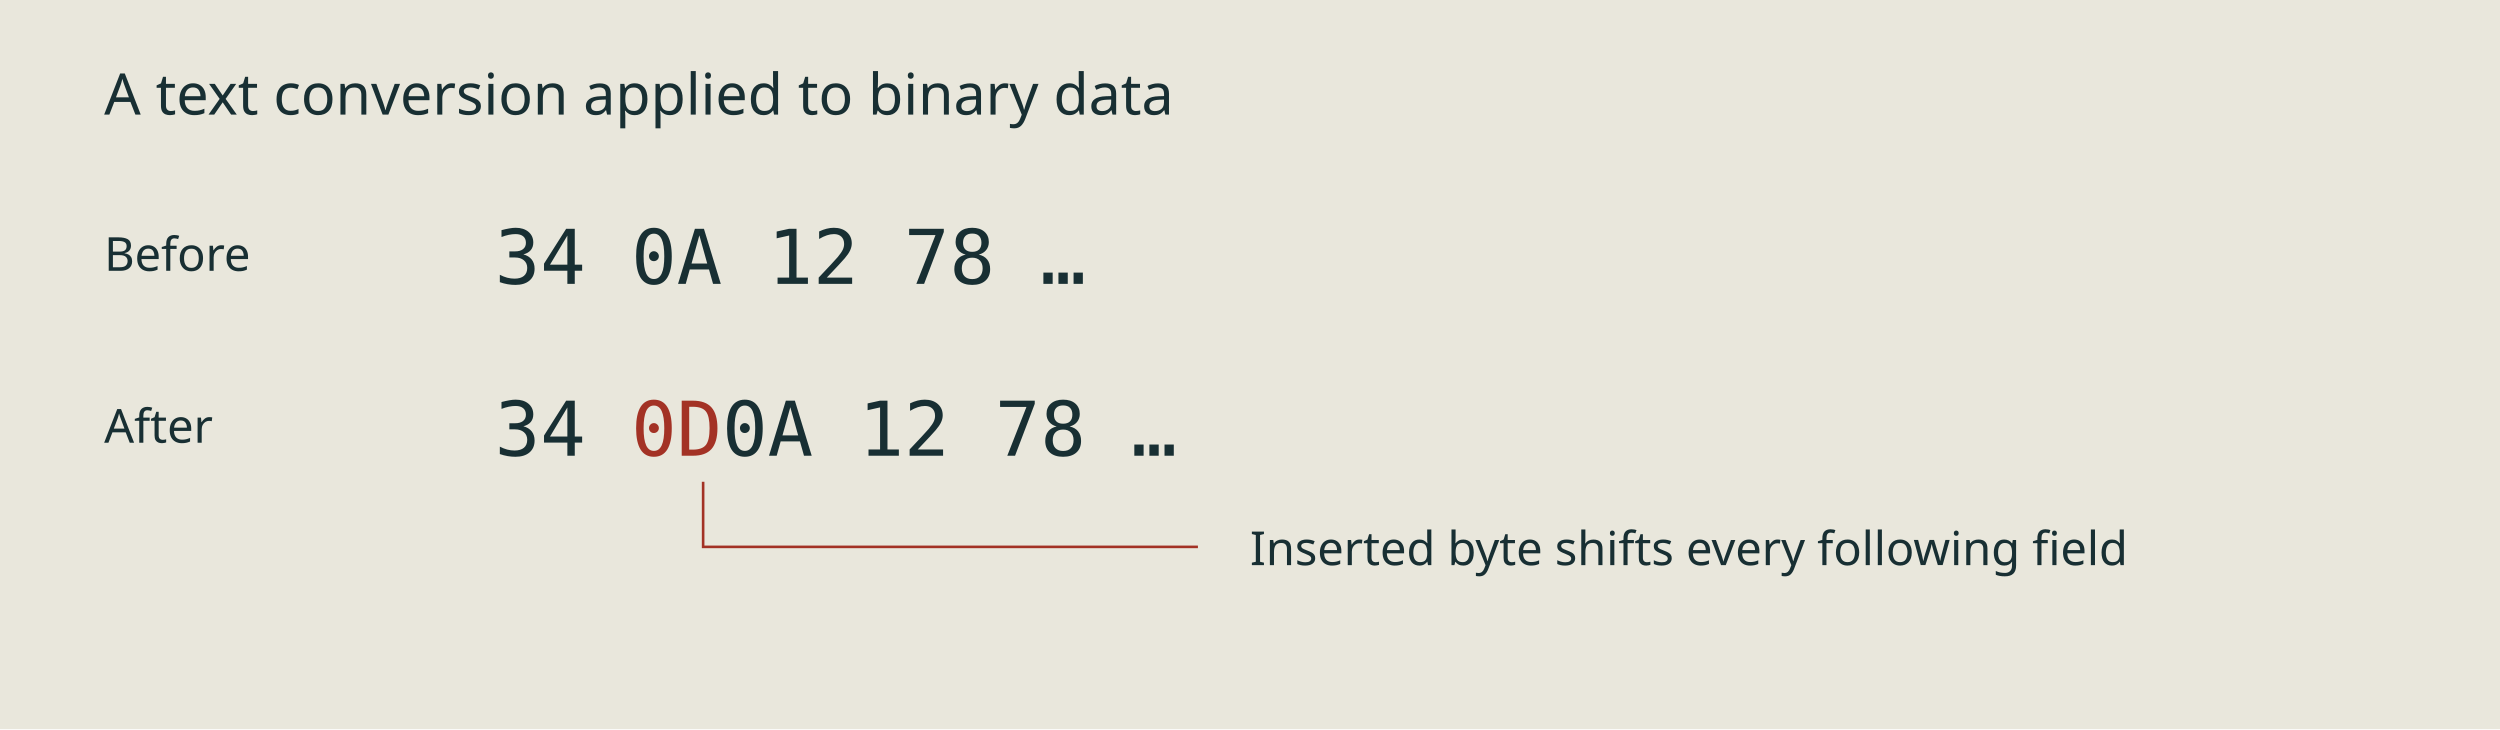
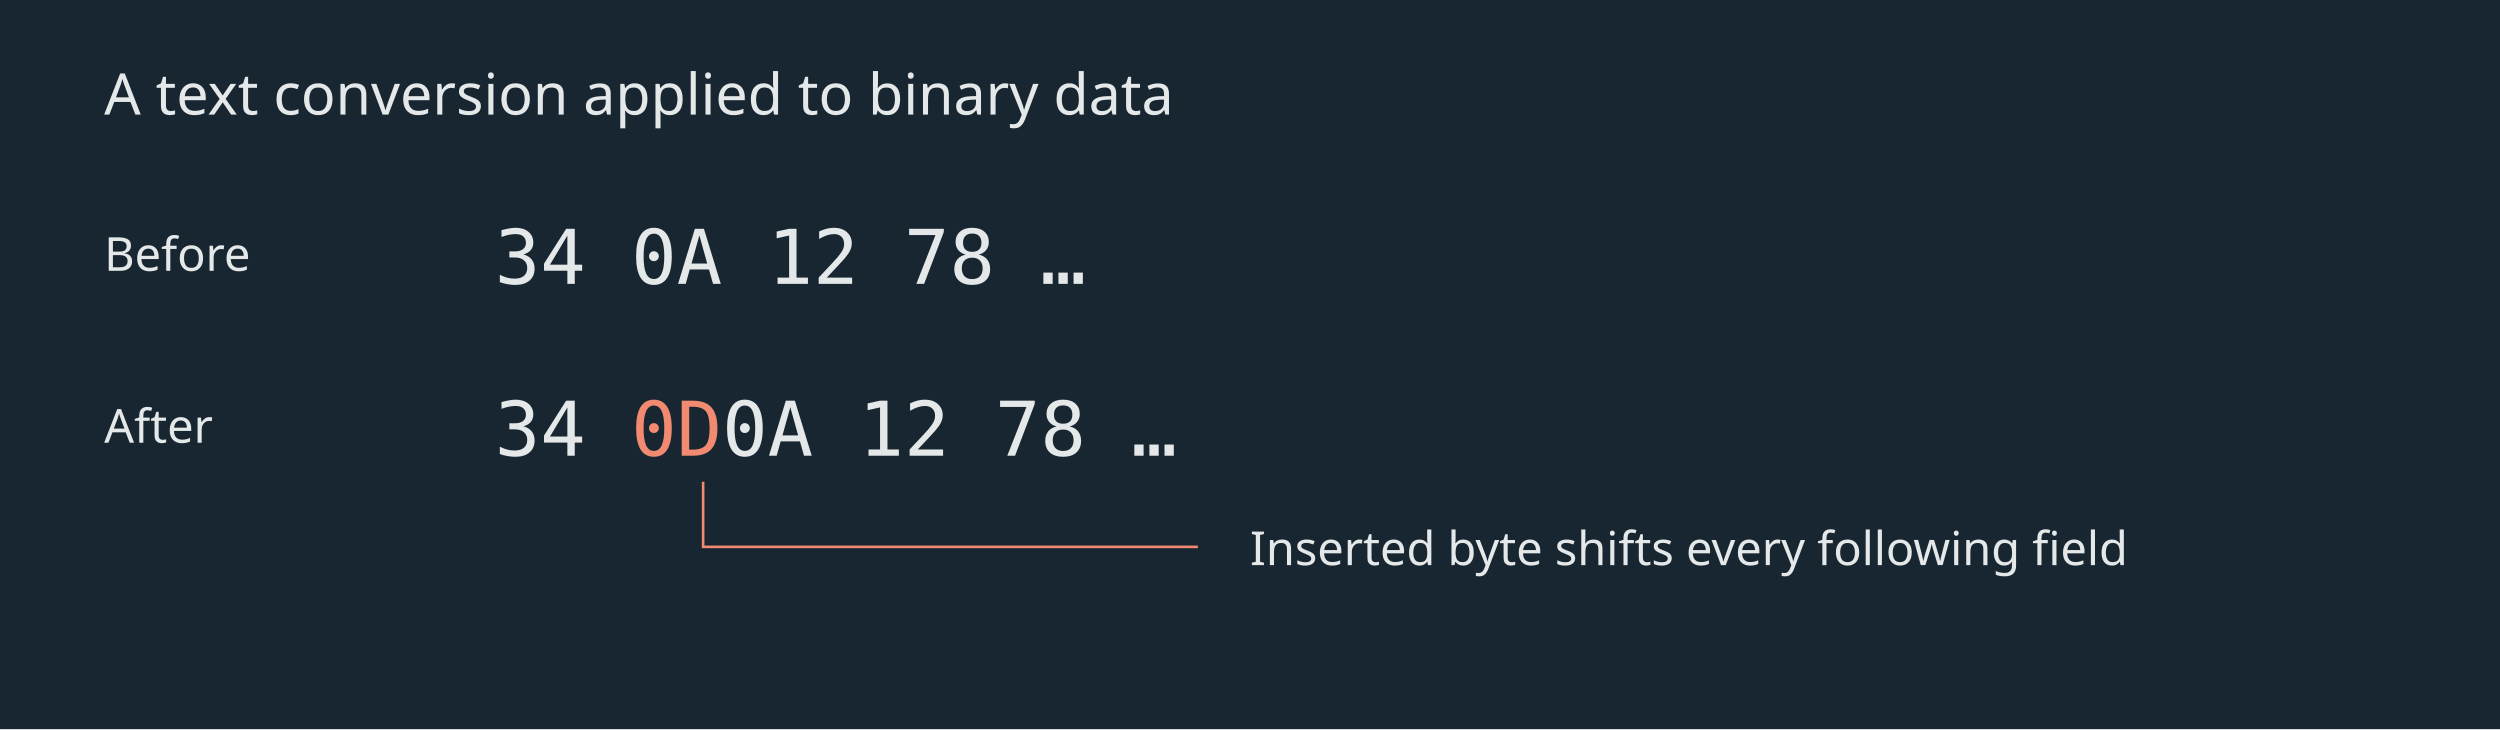
<svg xmlns="http://www.w3.org/2000/svg" viewBox="0 0 960 280">
-   <rect width="960" height="280" fill="#e9e7dc" />
-   <g font-family="sans-serif" fill="#182f33">
+   <rect width="960" height="280" fill="#172630" />
+   <g font-family="sans-serif" fill="#e4e8e9">
    <text x="40" y="44" font-size="22">A text conversion applied to binary data</text>
    <text x="40" y="104" font-size="18">Before</text>
    <text x="40" y="170" font-size="18">After</text>
    <text x="190" y="109" font-size="29" font-family="monospace">34 0A 12 78 …</text>
-     <text x="190" y="175" font-size="29" font-family="monospace">34 <tspan fill="#a33225">0D </tspan>0A 12 78 …</text>
-     <path d="M270 185v25h190" stroke="#a33225" fill="none" />
+     <text x="190" y="175" font-size="29" font-family="monospace">34 <tspan fill="#f18a70">0D </tspan>0A 12 78 …</text>
+     <path d="M270 185v25h190" stroke="#f18a70" fill="none" />
    <text x="480" y="217" font-size="18">Inserted byte shifts every following field</text>
  </g>
</svg>
